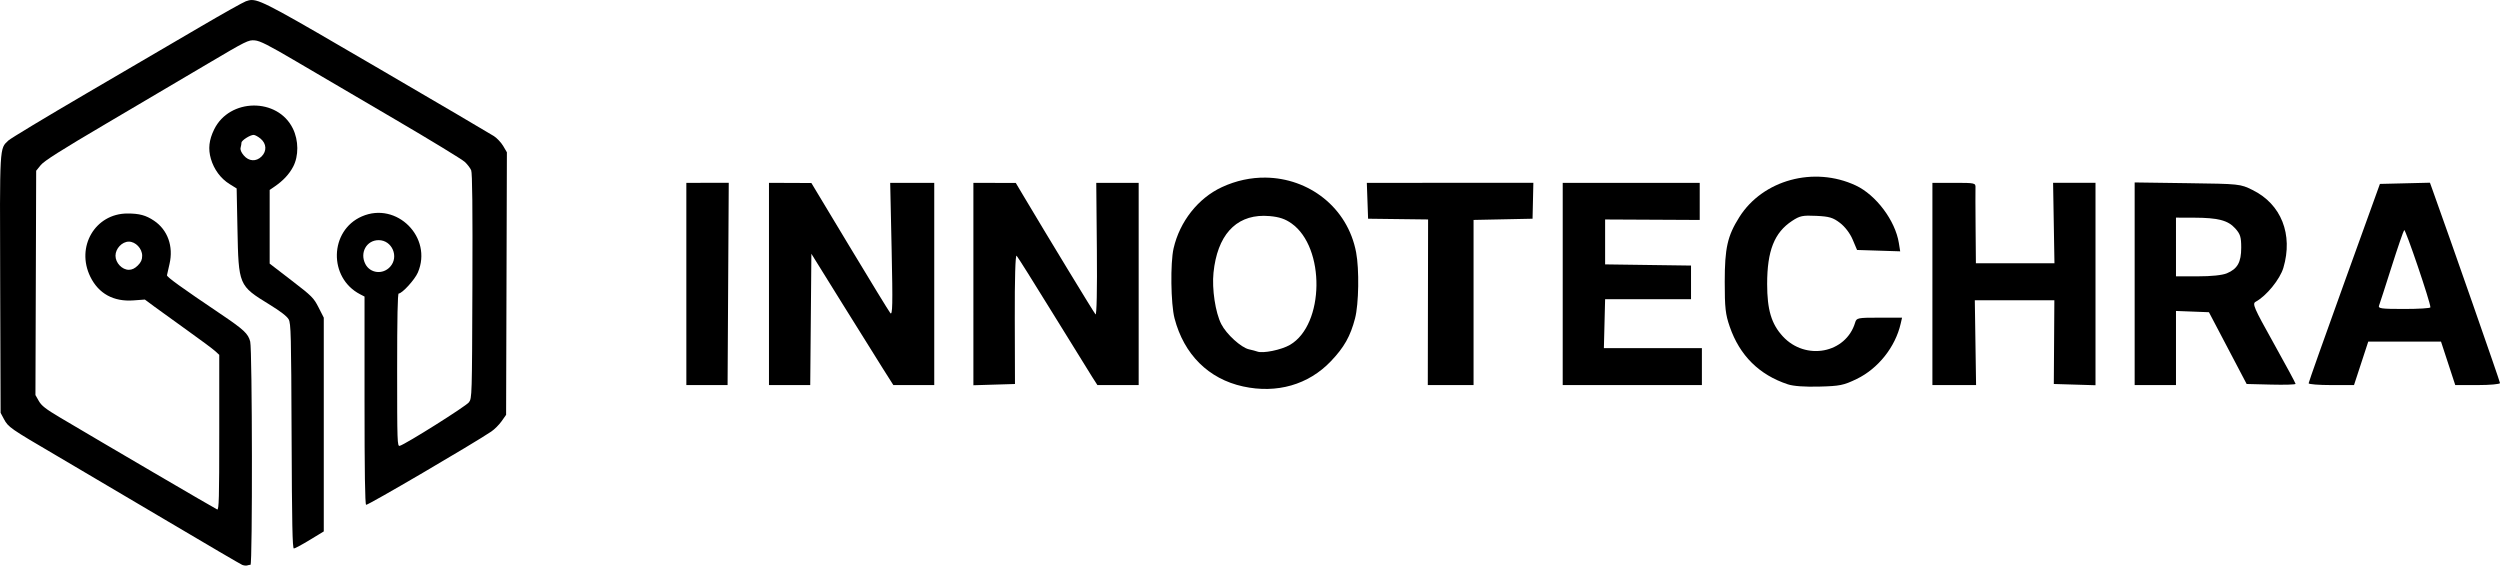
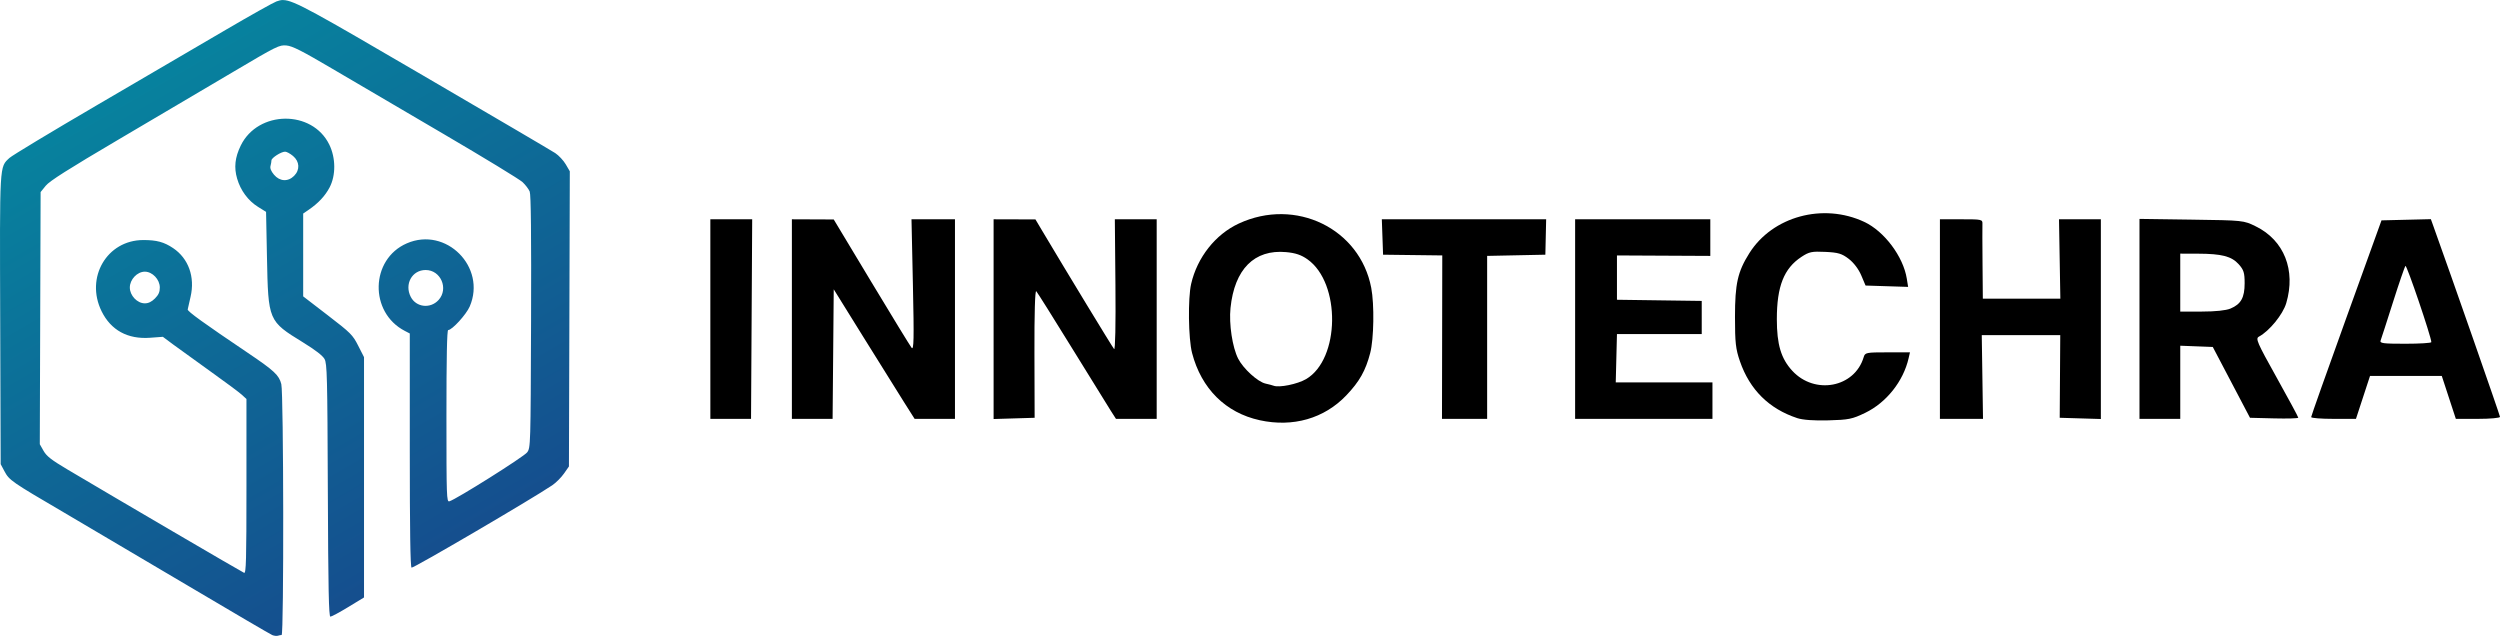
- <svg xmlns="http://www.w3.org/2000/svg" width="85.329mm" height="19.305mm" viewBox="0 0 85.329 19.305" version="1.1" id="svg1" xml:space="preserve">
-   <defs id="defs1" />
-   <g id="layer1" transform="translate(-62.33558,-138.8475)">
-     <g id="g20" transform="matrix(0.2805323,0,0,0.2805323,276.2257,106.841)">
-       <g id="g18" transform="matrix(0.6816833,0,0,0.6816833,-242.6986,62.01069)">
-         <path id="path17" style="fill:#000000" d="m -717.19,95.238 c -2.83,0.033 -5.663,1.46 -7.033,4.265 -0.921,1.886 -1.097,3.474 -0.58,5.25 0.55,1.891 1.752,3.515 3.326,4.494 l 1.27,0.789 0.144,7.193 c 0.202,10.134 0.202,10.135 5.714,13.525 1.985,1.221 3.131,2.106 3.427,2.646 0.403,0.736 0.452,2.671 0.523,20.854 0.061,15.667 0.15,20.042 0.405,20.042 0.179,0 1.454,-0.686 2.832,-1.524 l 2.506,-1.524 v -19.074 -19.075 l -0.929,-1.825 c -0.874,-1.716 -1.162,-2.005 -4.829,-4.824 l -3.9,-2.999 v -6.574 -6.575 l 0.86,-0.589 c 1.541,-1.056 2.614,-2.2 3.326,-3.548 1.015,-1.921 0.996,-4.694 -0.047,-6.825 -1.357,-2.773 -4.184,-4.135 -7.015,-4.102 z m 0.011,5.24 c 0.243,-5.4e-4 0.809,0.307 1.257,0.684 1.052,0.885 1.121,2.207 0.165,3.164 -0.965,0.965 -2.278,0.888 -3.183,-0.188 -0.468,-0.556 -0.655,-1.023 -0.557,-1.389 0.082,-0.304 0.15,-0.703 0.152,-0.887 0.004,-0.401 1.541,-1.383 2.166,-1.384 z" />
-         <path id="path14" style="fill:#000000" d="m -717.496,76.402 c -0.392,-0.001 -0.698,0.1 -1.067,0.228 -0.468,0.163 -4.078,2.187 -8.024,4.497 -3.946,2.31 -13.127,7.68 -20.403,11.933 -7.276,4.253 -13.555,8.038 -13.952,8.413 -1.6,1.508 -1.551,0.647 -1.469,25.727 l 0.075,22.886 0.593,1.109 c 0.775,1.45 1.078,1.66 9.461,6.571 3.929,2.302 12.855,7.571 19.836,11.71 6.981,4.139 12.934,7.623 13.229,7.743 0.295,0.12 0.696,0.166 0.889,0.102 0.194,-0.064 0.462,-0.116 0.595,-0.116 0.369,0 0.318,-38.36 -0.053,-39.832 -0.357,-1.417 -1.12,-2.13 -5.281,-4.935 -7,-4.718 -9.633,-6.619 -9.576,-6.912 0.034,-0.171 0.24,-1.085 0.458,-2.031 0.722,-3.135 -0.332,-6.067 -2.77,-7.704 -1.448,-0.973 -2.624,-1.289 -4.76,-1.284 -5.751,0.015 -9.225,5.956 -6.604,11.294 1.482,3.019 4.15,4.478 7.704,4.215 l 2.026,-0.15 1.678,1.246 c 0.923,0.686 3.583,2.605 5.911,4.266 2.328,1.66 4.561,3.32 4.961,3.688 l 0.728,0.668 v 13.869 c 0,11.762 -0.056,13.848 -0.369,13.728 -0.336,-0.129 -20.406,-11.873 -28.066,-16.422 -2.535,-1.506 -3.288,-2.092 -3.77,-2.939 l -0.602,-1.058 0.065,-20.018 0.066,-20.018 0.814,-1.006 c 0.607,-0.749 3.577,-2.632 11.642,-7.381 5.955,-3.506 14.101,-8.313 18.103,-10.682 6.956,-4.116 7.329,-4.301 8.467,-4.197 0.948,0.087 2.432,0.839 7.276,3.688 3.347,1.969 11.324,6.647 17.727,10.397 6.403,3.75 12.02,7.175 12.483,7.612 0.463,0.437 0.972,1.107 1.13,1.489 0.2,0.483 0.266,6.753 0.216,20.675 -0.07,19.697 -0.079,19.992 -0.616,20.729 -0.503,0.69 -11.295,7.481 -12.353,7.774 -0.437,0.121 -0.463,-0.651 -0.463,-13.529 0,-9.302 0.088,-13.657 0.276,-13.657 0.616,0 2.871,-2.469 3.419,-3.743 2.69,-6.253 -3.763,-12.728 -9.987,-10.022 -5.806,2.524 -5.999,10.962 -0.319,13.899 l 0.79,0.409 v 18.499 c 0,12.748 0.087,18.552 0.281,18.672 0.237,0.146 19.14,-10.92 22.334,-13.074 0.578,-0.39 1.411,-1.222 1.852,-1.849 l 0.801,-1.139 0.07,-23.429 0.07,-23.429 -0.65,-1.11 c -0.358,-0.61 -1.104,-1.408 -1.658,-1.774 -0.554,-0.365 -10.022,-5.924 -21.04,-12.352 -17.146,-10.004 -20.476,-11.938 -22.176,-11.943 z m 22.629,42.861 c 2.403,0 3.682,2.968 2.051,4.759 -1.3,1.427 -3.552,1.176 -4.415,-0.492 -1.043,-2.017 0.204,-4.266 2.364,-4.266 z m -44.582,0.265 c 1.207,0 2.381,1.239 2.381,2.514 0,0.716 -0.201,1.167 -0.774,1.74 -0.528,0.528 -1.038,0.774 -1.608,0.774 -1.207,0 -2.381,-1.239 -2.381,-2.514 0,-1.274 1.174,-2.514 2.381,-2.514 z" />
-       </g>
-       <g id="g19" transform="translate(148.8821,-56.48002)">
-         <path id="path1" style="fill:#000000" d="m -757.356,192.181 c -1.751,-0.019 -3.56,0.349 -5.309,1.162 -2.886,1.341 -5.119,4.17 -5.873,7.441 -0.408,1.768 -0.341,6.773 0.114,8.518 1.145,4.396 4.137,7.37 8.337,8.288 4.109,0.898 7.956,-0.206 10.684,-3.066 1.619,-1.697 2.376,-3.04 2.943,-5.218 0.454,-1.743 0.522,-5.963 0.129,-8.033 -1.041,-5.491 -5.773,-9.034 -11.025,-9.092 z m -0.194,4.649 c 0.233,3.5e-4 0.472,0.011 0.717,0.034 1.164,0.106 1.873,0.345 2.646,0.893 4.128,2.928 4.012,12.311 -0.183,14.769 -1.055,0.618 -3.318,1.079 -3.997,0.814 -0.146,-0.057 -0.595,-0.176 -0.999,-0.266 -0.957,-0.211 -2.743,-1.837 -3.371,-3.068 -0.716,-1.403 -1.149,-4.271 -0.946,-6.256 0.46,-4.486 2.636,-6.925 6.133,-6.92 z" />
-         <path id="path10" style="fill:#000000" d="m -651.608,192.769 v 12.327 12.327 h 2.514 2.514 v -4.509 -4.509 l 2.005,0.077 2.005,0.077 2.294,4.366 2.294,4.366 2.977,0.074 c 1.637,0.041 2.977,0.002 2.977,-0.088 0,-0.09 -1.201,-2.316 -2.668,-4.947 -2.431,-4.359 -2.625,-4.807 -2.183,-5.047 1.298,-0.703 2.951,-2.731 3.366,-4.13 1.202,-4.054 -0.261,-7.749 -3.748,-9.461 -1.514,-0.744 -1.516,-0.744 -7.931,-0.834 z m 5.027,4.281 2.183,0.006 c 2.939,0.008 4.144,0.321 5.027,1.306 0.616,0.687 0.728,1.047 0.728,2.337 0,1.778 -0.451,2.584 -1.746,3.125 -0.556,0.232 -1.866,0.369 -3.537,0.369 h -2.654 v -3.572 z" />
-         <path id="path12" style="fill:#000000" d="m -615.682,192.801 -3.043,0.074 -3.043,0.074 -4.337,12.02 c -2.385,6.611 -4.337,12.118 -4.337,12.237 4e-5,0.119 1.242,0.217 2.761,0.217 h 2.761 l 0.867,-2.646 0.867,-2.646 h 4.425 4.425 l 0.867,2.646 0.867,2.646 h 2.722 c 1.505,0 2.722,-0.111 2.722,-0.247 0,-0.184 -6.082,-17.593 -8.259,-23.64 z m -3.132,5.766 c 0.153,-0.17 3.196,8.792 3.191,9.398 -8.5e-4,0.109 -1.443,0.198 -3.205,0.198 -2.773,0 -3.182,-0.055 -3.047,-0.407 0.086,-0.224 0.769,-2.337 1.517,-4.696 0.749,-2.359 1.443,-4.381 1.544,-4.493 z" />
-         <path style="fill:#000000" d="m -676.215,205.12 v -12.303 h 2.633 c 2.562,0 2.633,0.016 2.608,0.595 -0.014,0.327 -0.008,2.53 0.013,4.895 l 0.037,4.299 h 4.779 4.779 l -0.083,-4.895 -0.083,-4.895 2.58,3.2e-4 2.58,3.2e-4 v 12.313 12.313 l -2.536,-0.076 -2.536,-0.076 0.033,-5.093 0.033,-5.093 -4.839,-2.8e-4 -4.839,-2.8e-4 0.077,5.16 0.077,5.16 h -2.657 -2.657 z" id="path9" />
-         <path style="fill:#000000" d="m -721.194,205.12 v -12.303 h 8.334 8.334 v 2.258 2.258 l -5.755,-0.029 -5.755,-0.029 v 2.732 2.732 l 5.226,0.072 5.226,0.072 1.5e-4,2.045 1.6e-4,2.045 h -5.226 -5.226 l -0.075,2.977 -0.075,2.977 h 5.962 5.962 v 2.249 2.249 h -8.467 -8.467 z" id="path8" />
-         <path style="fill:#000000" d="m -737.592,207.348 0.018,-10.075 -3.65,-0.045 -3.65,-0.045 -0.077,-2.183 -0.077,-2.183 10.131,-2.4e-4 10.131,-2.4e-4 -0.049,2.183 -0.049,2.183 -3.589,0.074 -3.589,0.074 v 10.047 10.047 h -2.784 -2.784 z" id="path7" />
-         <path style="fill:#000000" d="m -792.896,205.13 v -12.313 l 2.58,0.008 2.58,0.008 0.821,1.382 c 3.043,5.118 8.679,14.39 8.877,14.605 0.143,0.155 0.209,-3.02 0.165,-7.871 l -0.074,-8.131 2.58,1.4e-4 2.58,1.4e-4 v 12.303 12.303 h -2.51 -2.51 l -0.636,-0.992 c -0.35,-0.546 -2.506,-4.028 -4.791,-7.739 -2.285,-3.711 -4.266,-6.863 -4.402,-7.006 -0.153,-0.161 -0.238,2.749 -0.224,7.673 l 0.023,7.932 -2.529,0.076 -2.529,0.076 z" id="path6" />
-         <path style="fill:#000000" d="m -817.767,205.12 v -12.303 l 2.58,0.011 2.58,0.011 4.63,7.695 c 2.547,4.232 4.783,7.888 4.97,8.125 0.278,0.352 0.308,-1.052 0.164,-7.706 l -0.176,-8.136 h 2.68 2.68 v 12.303 12.303 h -2.488 -2.488 l -1.299,-2.051 c -0.715,-1.128 -2.958,-4.722 -4.986,-7.987 l -3.687,-5.936 -0.07,7.987 -0.07,7.987 h -2.51 -2.51 z" id="path5" />
-         <path style="fill:#000000" d="m -827.821,205.12 v -12.303 l 2.58,-7e-5 2.58,-7e-5 -0.071,12.303 -0.071,12.303 h -2.508 -2.508 z" id="path4" />
-         <path style="fill:#000000" d="m -693.809,217.33 c -3.479,-1.149 -5.853,-3.503 -7.062,-7.004 -0.525,-1.519 -0.611,-2.289 -0.611,-5.472 0,-4.1 0.331,-5.571 1.769,-7.857 2.854,-4.538 9.094,-6.237 14.174,-3.859 2.465,1.154 4.803,4.272 5.239,6.986 l 0.165,1.027 -2.624,-0.083 -2.624,-0.083 -0.533,-1.261 c -0.321,-0.76 -0.934,-1.567 -1.542,-2.031 -0.855,-0.652 -1.298,-0.784 -2.886,-0.858 -1.668,-0.078 -1.995,-0.01 -2.946,0.616 -2.159,1.42 -3.032,3.63 -3.032,7.678 0,3.131 0.518,4.862 1.903,6.365 2.772,3.008 7.692,2.07 8.804,-1.678 0.169,-0.568 0.303,-0.595 2.942,-0.595 h 2.765 l -0.167,0.728 c -0.65,2.841 -2.74,5.47 -5.352,6.732 -1.596,0.771 -2.037,0.861 -4.546,0.927 -1.782,0.047 -3.158,-0.052 -3.836,-0.277 z" id="path3" />
+ <svg xmlns="http://www.w3.org/2000/svg" xmlns:xlink="http://www.w3.org/1999/xlink" width="91.88mm" height="23.37mm" viewBox="0 0 91.88 23.37" version="1.1" id="svg1" xml:space="preserve">
+   <defs id="defs1">
+     <linearGradient id="linearGradient24">
+       <stop style="stop-color:#154e8e;stop-opacity:1;" offset="0" id="stop24" />
+       <stop style="stop-color:#0199a5;stop-opacity:1;" offset="1" id="stop25" />
+     </linearGradient>
+     <linearGradient xlink:href="#linearGradient24" id="linearGradient25" x1="-740.526" y1="114.85" x2="-805.231" y2="2.779" gradientUnits="userSpaceOnUse" gradientTransform="matrix(0.2315012,0,0,0.2315012,-463.1673,109.1563)" />
+   </defs>
+   <g id="layer1" transform="translate(617.0194,-138.1973)">
+     <g id="g25" transform="translate(33.60208,23.01875)">
+       <path id="path24" style="fill:url(#linearGradient25);stroke:none;stroke-width:0.232" d="m -640.216,115.179 c -0.091,-3e-4 -0.162,0.023 -0.247,0.053 -0.108,0.038 -0.944,0.506 -1.858,1.041 -0.913,0.535 -3.039,1.778 -4.723,2.762 -1.684,0.984 -3.138,1.861 -3.23,1.948 -0.37,0.349 -0.359,0.15 -0.34,5.956 l 0.017,5.298 0.137,0.257 c 0.179,0.336 0.249,0.384 2.19,1.521 0.91,0.533 2.976,1.753 4.592,2.711 1.616,0.958 2.994,1.765 3.063,1.793 l 1.2e-4,-1.2e-4 c 0.068,0.028 0.161,0.038 0.206,0.024 0.045,-0.015 0.107,-0.027 0.138,-0.027 0.085,0 0.074,-8.88 -0.012,-9.221 -0.083,-0.328 -0.259,-0.493 -1.223,-1.143 -1.621,-1.092 -2.23,-1.532 -2.217,-1.6 0.008,-0.04 0.055,-0.251 0.106,-0.47 0.167,-0.726 -0.077,-1.404 -0.641,-1.784 -0.335,-0.225 -0.608,-0.299 -1.102,-0.297 -1.331,0.003 -2.136,1.379 -1.529,2.615 0.343,0.699 0.961,1.037 1.784,0.976 l 0.469,-0.035 0.388,0.289 c 0.214,0.159 0.829,0.603 1.368,0.988 0.539,0.384 1.056,0.769 1.148,0.854 l 0.168,0.155 v 3.211 c 0,2.723 -0.013,3.206 -0.086,3.178 -0.078,-0.03 -4.724,-2.749 -6.497,-3.802 -0.587,-0.349 -0.761,-0.484 -0.873,-0.68 l -0.139,-0.245 0.015,-4.634 0.015,-4.634 0.189,-0.233 c 0.14,-0.173 0.828,-0.609 2.695,-1.709 1.379,-0.812 3.264,-1.925 4.191,-2.473 1.61,-0.953 1.697,-0.996 1.96,-0.972 0.219,0.02 0.563,0.194 1.684,0.854 0.775,0.456 2.622,1.539 4.104,2.407 1.482,0.868 2.783,1.661 2.89,1.762 0.107,0.101 0.225,0.256 0.262,0.345 0.046,0.112 0.061,1.563 0.05,4.786 -0.016,4.56 -0.018,4.628 -0.143,4.799 -0.116,0.16 -2.615,1.732 -2.86,1.8 -0.101,0.028 -0.107,-0.151 -0.107,-3.132 0,-2.153 0.02,-3.162 0.064,-3.162 0.143,0 0.665,-0.572 0.792,-0.867 0.623,-1.448 -0.871,-2.947 -2.312,-2.32 -1.344,0.584 -1.389,2.538 -0.074,3.218 l 0.183,0.095 v 4.283 c 0,2.951 0.02,4.295 0.065,4.323 0.055,0.034 4.431,-2.528 5.17,-3.027 0.134,-0.09 0.327,-0.283 0.429,-0.428 l 0.185,-0.264 0.016,-5.424 0.016,-5.424 -0.15,-0.257 c -0.083,-0.141 -0.256,-0.326 -0.384,-0.411 -0.128,-0.085 -2.32,-1.371 -4.871,-2.86 -3.969,-2.316 -4.74,-2.764 -5.134,-2.765 z m 0.071,4.361 c -0.655,0.008 -1.311,0.338 -1.628,0.987 -0.213,0.437 -0.254,0.804 -0.134,1.215 0.127,0.438 0.405,0.814 0.77,1.04 l 0.294,0.183 0.033,1.665 c 0.047,2.346 0.047,2.346 1.323,3.131 0.459,0.283 0.725,0.488 0.793,0.613 0.093,0.17 0.105,0.618 0.121,4.828 0.014,3.627 0.035,4.64 0.094,4.64 0.042,0 0.337,-0.159 0.656,-0.353 l 0.58,-0.353 v -4.416 -4.416 l -0.215,-0.422 c -0.202,-0.397 -0.269,-0.464 -1.118,-1.117 l -0.903,-0.694 v -1.522 -1.522 l 0.199,-0.136 c 0.357,-0.244 0.605,-0.509 0.77,-0.821 0.235,-0.445 0.231,-1.087 -0.011,-1.58 -0.314,-0.642 -0.969,-0.957 -1.624,-0.95 z m 0.002,1.213 c 0.056,-1.3e-4 0.187,0.071 0.291,0.158 0.244,0.205 0.26,0.511 0.038,0.732 -0.223,0.223 -0.527,0.206 -0.737,-0.043 -0.108,-0.129 -0.152,-0.237 -0.129,-0.322 0.019,-0.07 0.035,-0.163 0.035,-0.205 9e-4,-0.093 0.357,-0.32 0.501,-0.32 z m 5.165,4.349 c 0.556,0 0.852,0.687 0.475,1.102 -0.301,0.33 -0.822,0.272 -1.022,-0.114 -0.241,-0.467 0.047,-0.988 0.547,-0.988 z m -10.321,0.061 c 0.279,0 0.551,0.287 0.551,0.582 0,0.166 -0.046,0.27 -0.179,0.403 -0.122,0.122 -0.24,0.179 -0.372,0.179 -0.279,0 -0.551,-0.287 -0.551,-0.582 0,-0.295 0.272,-0.582 0.551,-0.582 z" />
+       <g id="g24" transform="matrix(0.2980716,0,0,0.2980716,-402.0364,101.975)" style="fill:#000000">
+         <path style="fill:#000000" d="m -549.014,95.725 c 0,-0.119 1.952,-5.626 4.337,-12.237 l 4.337,-12.021 3.043,-0.074 3.043,-0.074 0.265,0.736 c 2.177,6.047 8.259,23.456 8.259,23.64 0,0.136 -1.217,0.247 -2.722,0.247 h -2.722 l -0.867,-2.646 -0.867,-2.646 h -4.424 -4.424 l -0.867,2.646 -0.867,2.646 h -2.761 c -1.518,0 -2.761,-0.097 -2.761,-0.216 z m 14.818,-9.243 c 0.005,-0.606 -3.038,-9.568 -3.191,-9.398 -0.101,0.112 -0.795,2.134 -1.544,4.493 -0.749,2.359 -1.431,4.473 -1.517,4.696 -0.135,0.352 0.274,0.407 3.047,0.407 1.762,0 3.204,-0.089 3.205,-0.198 z" id="path22" />
+         <path style="fill:#000000" d="m -570.181,83.614 v -12.327 l 6.416,0.09 c 6.415,0.09 6.416,0.09 7.931,0.834 3.487,1.712 4.95,5.407 3.748,9.461 -0.415,1.399 -2.068,3.427 -3.366,4.13 -0.442,0.239 -0.248,0.687 2.183,5.047 1.467,2.631 2.668,4.857 2.668,4.947 0,0.09 -1.339,0.129 -2.977,0.088 l -2.977,-0.075 -2.294,-4.366 -2.294,-4.366 -2.005,-0.077 -2.005,-0.077 v 4.509 4.509 h -2.514 -2.514 z m 11.219,-1.271 c 1.296,-0.541 1.746,-1.347 1.746,-3.125 0,-1.29 -0.112,-1.649 -0.728,-2.336 -0.883,-0.985 -2.088,-1.298 -5.027,-1.307 l -2.183,-0.006 v 3.572 3.572 h 2.654 c 1.671,0 2.981,-0.137 3.537,-0.369 z" id="path21" />
+         <path style="fill:#000000" d="m -594.787,83.638 v -12.304 h 2.633 c 2.562,0 2.633,0.016 2.608,0.595 -0.014,0.327 -0.008,2.53 0.013,4.895 l 0.037,4.299 h 4.779 4.779 l -0.083,-4.895 -0.083,-4.895 2.58,3.2e-4 2.58,3.3e-4 v 12.313 12.313 l -2.536,-0.076 -2.536,-0.076 0.033,-5.093 0.033,-5.093 -4.839,-2.8e-4 -4.839,-2.8e-4 0.077,5.16 0.077,5.16 h -2.657 -2.657 z" id="path20" />
+         <path style="fill:#000000" d="m -639.766,83.638 v -12.304 h 8.334 8.334 v 2.258 2.258 l -5.755,-0.029 -5.755,-0.029 v 2.732 2.732 l 5.226,0.072 5.226,0.072 1.5e-4,2.045 1.6e-4,2.045 h -5.226 -5.226 l -0.075,2.977 -0.075,2.977 h 5.962 5.962 v 2.249 2.249 h -8.467 -8.467 z" id="path19" />
+         <path style="fill:#000000" d="m -656.164,85.866 0.018,-10.075 -3.65,-0.045 -3.65,-0.045 -0.077,-2.183 -0.077,-2.183 10.131,-2.5e-4 10.131,-2.4e-4 -0.049,2.183 -0.049,2.183 -3.589,0.074 -3.589,0.074 v 10.047 10.047 h -2.784 -2.784 z" id="path18" />
+         <path style="fill:#000000" d="m -711.468,83.648 v -12.313 l 2.58,0.008 2.58,0.007 0.821,1.382 c 3.043,5.118 8.679,14.39 8.877,14.605 0.143,0.155 0.209,-3.02 0.165,-7.871 l -0.074,-8.131 2.58,1.4e-4 2.58,1.5e-4 v 12.303 12.303 h -2.51 -2.51 l -0.636,-0.992 c -0.35,-0.546 -2.506,-4.028 -4.791,-7.739 -2.285,-3.711 -4.266,-6.863 -4.402,-7.006 -0.153,-0.161 -0.238,2.749 -0.224,7.673 l 0.023,7.932 -2.529,0.076 -2.529,0.076 z" id="path16" />
+         <path style="fill:#000000" d="m -736.339,83.638 v -12.303 l 2.58,0.011 2.58,0.011 4.63,7.695 c 2.547,4.232 4.783,7.888 4.97,8.125 0.278,0.352 0.308,-1.052 0.164,-7.706 l -0.176,-8.136 h 2.68 2.68 v 12.303 12.303 h -2.488 -2.488 l -1.299,-2.051 c -0.715,-1.128 -2.958,-4.722 -4.986,-7.987 l -3.687,-5.936 -0.07,7.987 -0.07,7.987 h -2.51 -2.51 z" id="path15" />
+         <path style="fill:#000000" d="m -746.393,83.638 v -12.303 l 2.58,-8e-5 2.58,-7e-5 -0.071,12.303 -0.071,12.303 h -2.508 -2.508 z" id="path13" />
+         <path style="fill:#000000" d="m -612.382,95.849 c -3.479,-1.149 -5.853,-3.503 -7.062,-7.004 -0.525,-1.519 -0.611,-2.289 -0.611,-5.472 0,-4.1 0.331,-5.571 1.769,-7.857 2.854,-4.538 9.094,-6.237 14.174,-3.859 2.465,1.154 4.803,4.272 5.239,6.986 l 0.165,1.027 -2.624,-0.083 -2.624,-0.083 -0.533,-1.261 c -0.321,-0.76 -0.934,-1.567 -1.542,-2.031 -0.855,-0.652 -1.298,-0.784 -2.886,-0.858 -1.668,-0.078 -1.995,-0.01 -2.946,0.616 -2.159,1.42 -3.032,3.63 -3.032,7.678 0,3.131 0.518,4.862 1.903,6.365 2.772,3.008 7.692,2.07 8.804,-1.678 0.169,-0.568 0.303,-0.595 2.942,-0.595 h 2.765 l -0.167,0.728 c -0.65,2.841 -2.74,5.47 -5.352,6.732 -1.596,0.771 -2.037,0.861 -4.546,0.927 -1.782,0.047 -3.158,-0.052 -3.836,-0.277 z" id="path11" />
+         <path style="fill:#000000" d="m -678.66,96.108 c -4.2,-0.918 -7.192,-3.892 -8.337,-8.288 -0.455,-1.746 -0.522,-6.75 -0.114,-8.518 0.754,-3.271 2.988,-6.101 5.873,-7.441 6.996,-3.25 14.945,0.609 16.334,7.93 0.393,2.07 0.325,6.29 -0.129,8.033 -0.567,2.178 -1.325,3.521 -2.944,5.218 -2.728,2.86 -6.575,3.964 -10.684,3.067 z m 5.717,-5.064 c 4.195,-2.458 4.311,-11.841 0.183,-14.769 -0.773,-0.548 -1.482,-0.788 -2.646,-0.893 -3.917,-0.355 -6.36,2.101 -6.851,6.886 -0.203,1.985 0.23,4.853 0.946,6.256 0.628,1.231 2.414,2.857 3.371,3.068 0.404,0.089 0.853,0.209 0.999,0.265 0.679,0.265 2.943,-0.196 3.997,-0.814 z" id="path2" />
      </g>
    </g>
  </g>
</svg>
